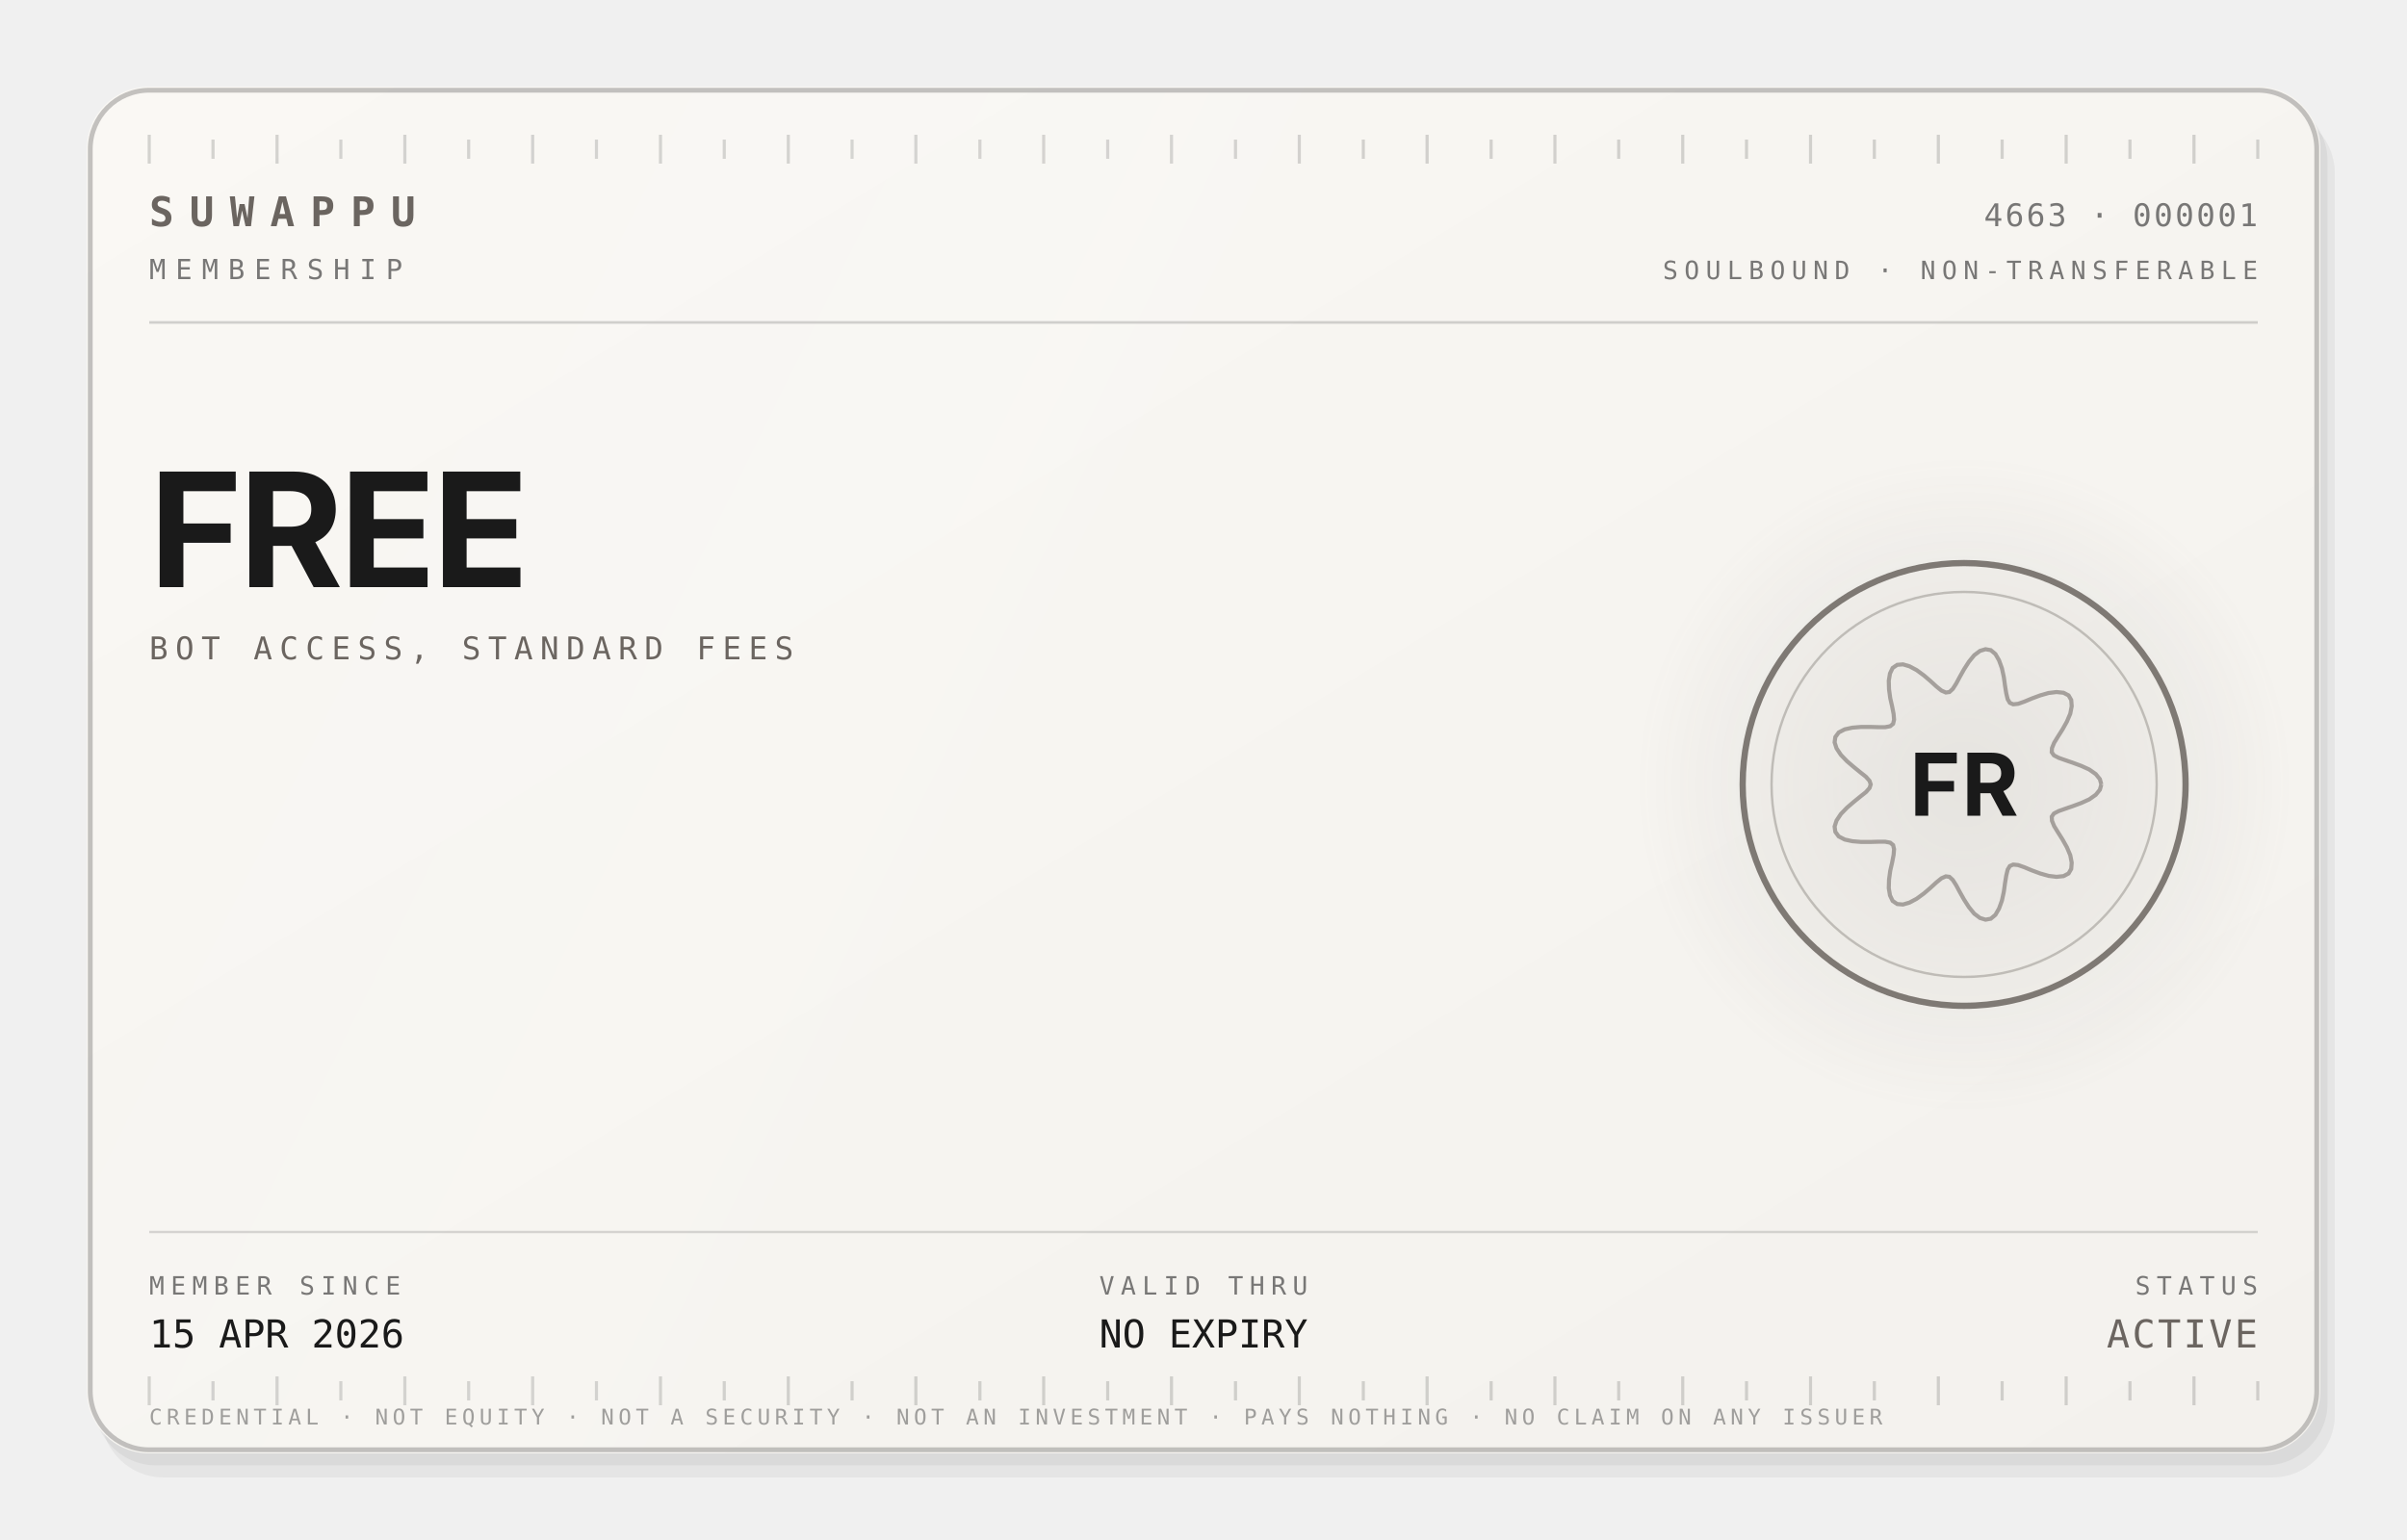
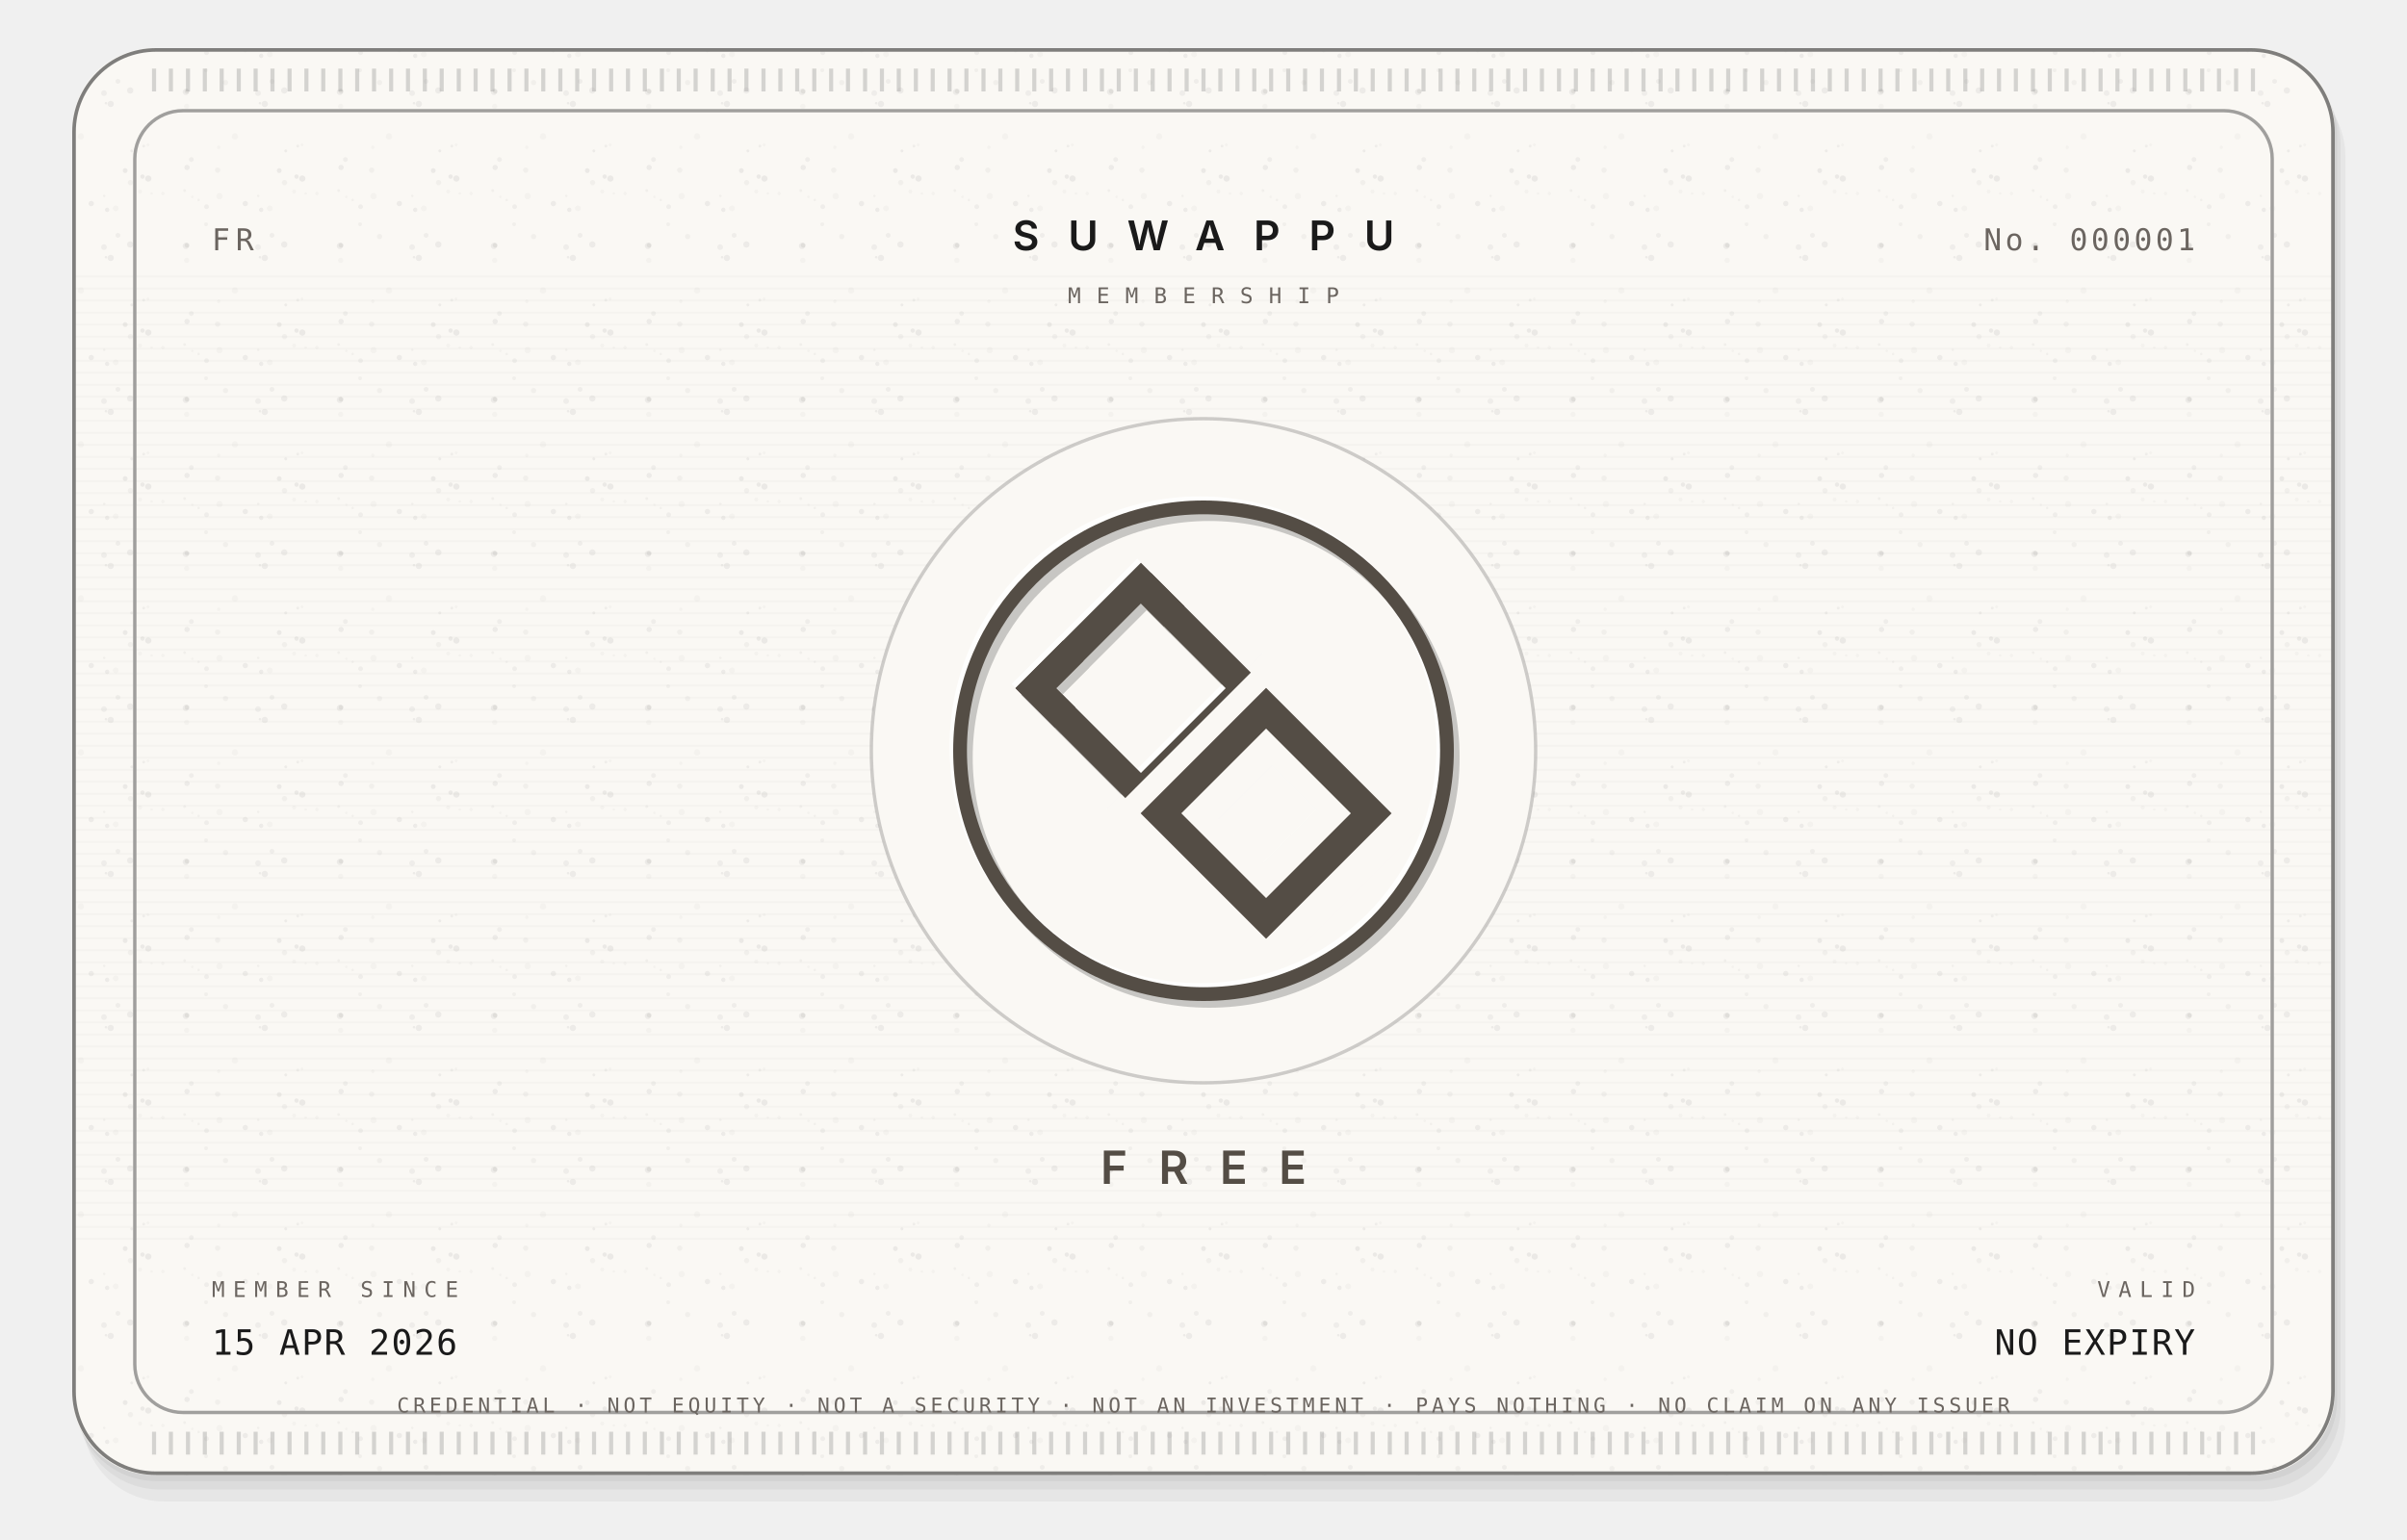
<svg xmlns="http://www.w3.org/2000/svg" width="1000" height="640" viewBox="0 0 1000 640" role="img" aria-label="Suwappu Free membership">
  <defs>
-     <clipPath id="cardCut">
-       <rect x="36" y="36" width="928" height="568" rx="26" />
+     <clipPath id="cut1">
+       <rect x="30" y="20" width="940" height="593" rx="34" />
    </clipPath>
-     <linearGradient id="plate" x1="0" y1="0" x2="1" y2="1">
-       <stop offset="0" stop-color="#faf8f4" />
-       <stop offset="1" stop-color="#f3f1ed" />
+     <pattern id="grain" width="64" height="64" patternUnits="userSpaceOnUse">
+       <g fill="#1a1a1a">
+         <circle cx="61.5" cy="60.2" r="0.60" opacity="0.030" />
+         <circle cx="3.7" cy="16.4" r="0.70" opacity="0.030" />
+         <circle cx="12.7" cy="15.2" r="0.60" opacity="0.040" />
+         <circle cx="54.1" cy="37.6" r="1.30" opacity="0.060" />
+         <circle cx="21.8" cy="21.9" r="1.00" opacity="0.050" />
+         <circle cx="15.5" cy="2.3" r="1.00" opacity="0.050" />
+         <circle cx="13.7" cy="37.9" r="1.00" opacity="0.070" />
+         <circle cx="13.2" cy="38.2" r="1.30" opacity="0.060" />
+         <circle cx="27.2" cy="17.5" r="1.30" opacity="0.030" />
+         <circle cx="54.7" cy="62.7" r="0.60" opacity="0.060" />
+         <circle cx="52.0" cy="6.9" r="1.00" opacity="0.070" />
+         <circle cx="58.2" cy="15.6" r="0.80" opacity="0.030" />
+         <circle cx="44.5" cy="23.2" r="0.90" opacity="0.060" />
+         <circle cx="48.1" cy="22.6" r="1.20" opacity="0.030" />
+         <circle cx="33.6" cy="56.7" r="1.30" opacity="0.030" />
+         <circle cx="29.7" cy="34.3" r="1.10" opacity="0.040" />
+         <circle cx="59.7" cy="60.7" r="0.60" opacity="0.050" />
+         <circle cx="18.5" cy="19.1" r="0.50" opacity="0.040" />
+         <circle cx="63.0" cy="16.4" r="0.50" opacity="0.030" />
+         <circle cx="43.2" cy="38.7" r="1.20" opacity="0.050" />
+         <circle cx="26.9" cy="61.2" r="0.70" opacity="0.030" />
+         <circle cx="59.2" cy="9.4" r="0.90" opacity="0.070" />
+         <circle cx="46.0" cy="43.2" r="1.30" opacity="0.060" />
+         <circle cx="15.9" cy="17.8" r="0.50" opacity="0.030" />
+         <circle cx="21.6" cy="29.2" r="0.80" opacity="0.040" />
+         <circle cx="13.7" cy="5.6" r="1.10" opacity="0.060" />
+         <circle cx="61.6" cy="10.2" r="1.30" opacity="0.070" />
+         <circle cx="37.9" cy="20.6" r="1.10" opacity="0.060" />
+         <circle cx="49.0" cy="33.8" r="1.00" opacity="0.050" />
+         <circle cx="26.4" cy="6.7" r="1.10" opacity="0.040" />
+         <circle cx="54.2" cy="11.9" r="1.10" opacity="0.040" />
+         <circle cx="13.5" cy="44.2" r="1.10" opacity="0.030" />
+         <circle cx="44.0" cy="42.9" r="0.50" opacity="0.060" />
+         <circle cx="43.3" cy="17.4" r="0.50" opacity="0.040" />
+       </g>
+     </pattern>
+     <linearGradient id="foil1" x1="0.05" y1="0.1" x2="0.95" y2="0.9">
+       <stop offset="0" stop-color="#37322d" />
+       <stop offset="0.34" stop-color="#544d45" />
+       <stop offset="0.47" stop-color="#76716a" />
+       <stop offset="0.53" stop-color="#76716a" />
+       <stop offset="0.66" stop-color="#544d45" />
+       <stop offset="1" stop-color="#37322d" />
    </linearGradient>
-     <linearGradient id="sheen" x1="0" y1="0" x2="1" y2="0.3">
-       <stop offset="0" stop-color="#ffffff" stop-opacity="0" />
-       <stop offset="0.46" stop-color="#ffffff" stop-opacity="0.075" />
-       <stop offset="0.54" stop-color="#ffffff" stop-opacity="0" />
-     </linearGradient>
-     <radialGradient id="sealGlow" cx="0.5" cy="0.5" r="0.5">
-       <stop offset="0" stop-color="#6b6560" stop-opacity="0.16" />
-       <stop offset="1" stop-color="#6b6560" stop-opacity="0" />
+     <radialGradient id="age1" cx="0.5" cy="0.46" r="0.72">
+       <stop offset="0.42" stop-color="#725437" stop-opacity="0" />
+       <stop offset="1" stop-color="#725437" stop-opacity="0.10" />
    </radialGradient>
  </defs>
-   <rect x="42" y="46" width="928" height="568" rx="26" fill="#000000" opacity="0.05" />
-   <rect x="39" y="41" width="928" height="568" rx="26" fill="#000000" opacity="0.05" />
-   <rect x="36" y="36" width="928" height="568" rx="26" fill="url(#plate)" />
-   <g clip-path="url(#cardCut)" stroke="#959492" stroke-width="1.3" stroke-opacity="0.38">
-     <line x1="62.0" y1="56.0" x2="62.0" y2="68.0" />
-     <line x1="88.5" y1="58.0" x2="88.5" y2="66.0" />
-     <line x1="115.1" y1="56.0" x2="115.1" y2="68.0" />
-     <line x1="141.6" y1="58.0" x2="141.6" y2="66.0" />
-     <line x1="168.2" y1="56.0" x2="168.2" y2="68.0" />
-     <line x1="194.7" y1="58.0" x2="194.7" y2="66.0" />
-     <line x1="221.3" y1="56.0" x2="221.3" y2="68.0" />
-     <line x1="247.8" y1="58.0" x2="247.8" y2="66.0" />
-     <line x1="274.4" y1="56.0" x2="274.4" y2="68.0" />
-     <line x1="300.9" y1="58.0" x2="300.9" y2="66.0" />
-     <line x1="327.5" y1="56.0" x2="327.5" y2="68.0" />
-     <line x1="354.0" y1="58.0" x2="354.0" y2="66.0" />
-     <line x1="380.5" y1="56.0" x2="380.5" y2="68.0" />
-     <line x1="407.1" y1="58.0" x2="407.1" y2="66.0" />
-     <line x1="433.6" y1="56.0" x2="433.6" y2="68.0" />
-     <line x1="460.2" y1="58.0" x2="460.2" y2="66.0" />
-     <line x1="486.7" y1="56.0" x2="486.7" y2="68.0" />
-     <line x1="513.3" y1="58.0" x2="513.3" y2="66.0" />
-     <line x1="539.8" y1="56.0" x2="539.8" y2="68.0" />
-     <line x1="566.4" y1="58.0" x2="566.4" y2="66.0" />
-     <line x1="592.9" y1="56.0" x2="592.9" y2="68.0" />
-     <line x1="619.5" y1="58.0" x2="619.5" y2="66.0" />
-     <line x1="646.0" y1="56.0" x2="646.0" y2="68.0" />
-     <line x1="672.5" y1="58.0" x2="672.5" y2="66.0" />
-     <line x1="699.1" y1="56.0" x2="699.1" y2="68.0" />
-     <line x1="725.6" y1="58.0" x2="725.6" y2="66.0" />
-     <line x1="752.2" y1="56.0" x2="752.2" y2="68.0" />
-     <line x1="778.7" y1="58.0" x2="778.7" y2="66.0" />
-     <line x1="805.3" y1="56.0" x2="805.3" y2="68.0" />
-     <line x1="831.8" y1="58.0" x2="831.8" y2="66.0" />
-     <line x1="858.4" y1="56.0" x2="858.4" y2="68.0" />
-     <line x1="884.9" y1="58.0" x2="884.9" y2="66.0" />
-     <line x1="911.5" y1="56.0" x2="911.5" y2="68.0" />
-     <line x1="938.0" y1="58.0" x2="938.0" y2="66.0" />
-     <line x1="62.0" y1="572.0" x2="62.0" y2="584.0" />
-     <line x1="88.5" y1="574.0" x2="88.5" y2="582.0" />
-     <line x1="115.1" y1="572.0" x2="115.1" y2="584.0" />
-     <line x1="141.6" y1="574.0" x2="141.6" y2="582.0" />
-     <line x1="168.2" y1="572.0" x2="168.2" y2="584.0" />
-     <line x1="194.7" y1="574.0" x2="194.7" y2="582.0" />
-     <line x1="221.3" y1="572.0" x2="221.3" y2="584.0" />
-     <line x1="247.8" y1="574.0" x2="247.8" y2="582.0" />
-     <line x1="274.4" y1="572.0" x2="274.4" y2="584.0" />
-     <line x1="300.9" y1="574.0" x2="300.9" y2="582.0" />
-     <line x1="327.5" y1="572.0" x2="327.5" y2="584.0" />
-     <line x1="354.0" y1="574.0" x2="354.0" y2="582.0" />
-     <line x1="380.5" y1="572.0" x2="380.5" y2="584.0" />
-     <line x1="407.1" y1="574.0" x2="407.1" y2="582.0" />
-     <line x1="433.6" y1="572.0" x2="433.6" y2="584.0" />
-     <line x1="460.2" y1="574.0" x2="460.2" y2="582.0" />
-     <line x1="486.7" y1="572.0" x2="486.7" y2="584.0" />
-     <line x1="513.3" y1="574.0" x2="513.3" y2="582.0" />
-     <line x1="539.8" y1="572.0" x2="539.8" y2="584.0" />
-     <line x1="566.4" y1="574.0" x2="566.4" y2="582.0" />
-     <line x1="592.9" y1="572.0" x2="592.9" y2="584.0" />
-     <line x1="619.5" y1="574.0" x2="619.5" y2="582.0" />
-     <line x1="646.0" y1="572.0" x2="646.0" y2="584.0" />
-     <line x1="672.5" y1="574.0" x2="672.5" y2="582.0" />
-     <line x1="699.1" y1="572.0" x2="699.1" y2="584.0" />
-     <line x1="725.6" y1="574.0" x2="725.6" y2="582.0" />
-     <line x1="752.2" y1="572.0" x2="752.2" y2="584.0" />
-     <line x1="778.7" y1="574.0" x2="778.7" y2="582.0" />
-     <line x1="805.3" y1="572.0" x2="805.3" y2="584.0" />
-     <line x1="831.8" y1="574.0" x2="831.8" y2="582.0" />
-     <line x1="858.4" y1="572.0" x2="858.4" y2="584.0" />
-     <line x1="884.9" y1="574.0" x2="884.9" y2="582.0" />
-     <line x1="911.5" y1="572.0" x2="911.5" y2="584.0" />
-     <line x1="938.0" y1="574.0" x2="938.0" y2="582.0" />
+   <rect x="34.4" y="31" width="940" height="593" rx="34" fill="#000000" opacity="0.045" />
+   <rect x="32.4" y="26" width="940" height="593" rx="34" fill="#000000" opacity="0.045" />
+   <rect x="31.0" y="22.5" width="940" height="593" rx="34" fill="#000000" opacity="0.05" />
+   <rect x="30" y="20" width="940" height="593" rx="34" fill="#faf8f4" />
+   <g clip-path="url(#cut1)">
+     <path d="M30.0 114.9H970.0M30.0 119.9H970.0M30.0 124.9H970.0M30.0 129.9H970.0M30.0 134.9H970.0M30.0 139.9H970.0M30.0 144.9H970.0M30.0 149.9H970.0M30.0 154.9H970.0M30.0 159.9H970.0M30.0 164.9H970.0M30.0 169.9H970.0M30.0 174.9H970.0M30.0 179.9H970.0M30.0 184.9H970.0M30.0 189.9H970.0M30.0 194.9H970.0M30.0 199.9H970.0M30.0 204.9H970.0M30.0 209.9H970.0M30.0 214.9H970.0M30.0 219.9H970.0M30.0 224.9H970.0M30.0 229.9H970.0M30.0 234.9H970.0M30.0 239.9H970.0M30.0 244.9H970.0M30.0 249.9H970.0M30.0 254.9H970.0M30.0 259.9H970.0M30.0 264.9H970.0M30.0 269.9H970.0M30.0 274.9H970.0M30.0 279.9H970.0M30.0 284.9H970.0M30.0 289.9H970.0M30.0 294.9H970.0M30.0 299.9H970.0M30.0 304.9H970.0M30.0 309.9H970.0M30.0 314.9H970.0M30.0 319.9H970.0M30.0 324.9H970.0M30.0 329.9H970.0M30.0 334.9H970.0M30.0 339.9H970.0M30.0 344.9H970.0M30.0 349.9H970.0M30.0 354.9H970.0M30.0 359.9H970.0M30.0 364.9H970.0M30.0 369.9H970.0M30.0 374.9H970.0M30.0 379.9H970.0M30.0 384.9H970.0M30.0 389.9H970.0M30.0 394.9H970.0M30.0 399.9H970.0M30.0 404.9H970.0M30.0 409.9H970.0M30.0 414.9H970.0M30.0 419.9H970.0M30.0 424.9H970.0M30.0 429.9H970.0M30.0 434.9H970.0M30.0 439.9H970.0M30.0 444.9H970.0M30.0 449.9H970.0M30.0 454.9H970.0M30.0 459.9H970.0M30.0 464.9H970.0M30.0 469.9H970.0M30.0 474.9H970.0M30.0 479.9H970.0M30.0 484.9H970.0M30.0 489.9H970.0M30.0 494.9H970.0M30.0 499.9H970.0M30.0 504.9H970.0M30.0 509.9H970.0M30.0 514.9H970.0" fill="none" stroke="#544d45" stroke-width="0.8" stroke-opacity="0.03" />
+     <rect x="30" y="20" width="940" height="593" fill="url(#grain)" />
+     <g stroke="#a09f9d" stroke-width="1.7" stroke-opacity="0.42">
+       <line x1="64.0" y1="28.5" x2="64.0" y2="38.0" />
+       <line x1="71.0" y1="28.5" x2="71.0" y2="38.0" />
+       <line x1="78.1" y1="28.5" x2="78.1" y2="38.0" />
+       <line x1="85.1" y1="28.5" x2="85.1" y2="38.0" />
+       <line x1="92.1" y1="28.5" x2="92.1" y2="38.0" />
+       <line x1="99.2" y1="28.5" x2="99.2" y2="38.0" />
+       <line x1="106.2" y1="28.5" x2="106.2" y2="38.0" />
+       <line x1="113.2" y1="28.5" x2="113.2" y2="38.0" />
+       <line x1="120.3" y1="28.5" x2="120.3" y2="38.0" />
+       <line x1="127.3" y1="28.5" x2="127.3" y2="38.0" />
+       <line x1="134.3" y1="28.5" x2="134.3" y2="38.0" />
+       <line x1="141.4" y1="28.5" x2="141.4" y2="38.0" />
+       <line x1="148.4" y1="28.5" x2="148.4" y2="38.0" />
+       <line x1="155.4" y1="28.5" x2="155.4" y2="38.0" />
+       <line x1="162.5" y1="28.5" x2="162.5" y2="38.0" />
+       <line x1="169.5" y1="28.5" x2="169.5" y2="38.0" />
+       <line x1="176.5" y1="28.5" x2="176.5" y2="38.0" />
+       <line x1="183.5" y1="28.5" x2="183.5" y2="38.0" />
+       <line x1="190.6" y1="28.5" x2="190.6" y2="38.0" />
+       <line x1="197.6" y1="28.5" x2="197.6" y2="38.0" />
+       <line x1="204.6" y1="28.5" x2="204.6" y2="38.0" />
+       <line x1="211.7" y1="28.5" x2="211.7" y2="38.0" />
+       <line x1="218.7" y1="28.5" x2="218.7" y2="38.0" />
+       <line x1="225.7" y1="28.5" x2="225.7" y2="38.0" />
+       <line x1="232.8" y1="28.5" x2="232.8" y2="38.0" />
+       <line x1="239.8" y1="28.5" x2="239.8" y2="38.0" />
+       <line x1="246.8" y1="28.5" x2="246.8" y2="38.0" />
+       <line x1="253.9" y1="28.5" x2="253.9" y2="38.0" />
+       <line x1="260.9" y1="28.5" x2="260.9" y2="38.0" />
+       <line x1="267.9" y1="28.5" x2="267.9" y2="38.0" />
+       <line x1="275.0" y1="28.5" x2="275.0" y2="38.0" />
+       <line x1="282.0" y1="28.5" x2="282.0" y2="38.0" />
+       <line x1="289.0" y1="28.5" x2="289.0" y2="38.0" />
+       <line x1="296.1" y1="28.5" x2="296.1" y2="38.0" />
+       <line x1="303.1" y1="28.5" x2="303.1" y2="38.0" />
+       <line x1="310.1" y1="28.5" x2="310.1" y2="38.0" />
+       <line x1="317.2" y1="28.5" x2="317.2" y2="38.0" />
+       <line x1="324.2" y1="28.5" x2="324.2" y2="38.0" />
+       <line x1="331.2" y1="28.5" x2="331.2" y2="38.0" />
+       <line x1="338.3" y1="28.5" x2="338.3" y2="38.0" />
+       <line x1="345.3" y1="28.5" x2="345.3" y2="38.0" />
+       <line x1="352.3" y1="28.5" x2="352.3" y2="38.0" />
+       <line x1="359.4" y1="28.5" x2="359.4" y2="38.0" />
+       <line x1="366.4" y1="28.5" x2="366.4" y2="38.0" />
+       <line x1="373.4" y1="28.5" x2="373.4" y2="38.0" />
+       <line x1="380.5" y1="28.5" x2="380.5" y2="38.0" />
+       <line x1="387.5" y1="28.5" x2="387.5" y2="38.0" />
+       <line x1="394.5" y1="28.5" x2="394.5" y2="38.0" />
+       <line x1="401.5" y1="28.5" x2="401.5" y2="38.0" />
+       <line x1="408.6" y1="28.5" x2="408.6" y2="38.0" />
+       <line x1="415.6" y1="28.5" x2="415.6" y2="38.0" />
+       <line x1="422.6" y1="28.5" x2="422.6" y2="38.0" />
+       <line x1="429.7" y1="28.5" x2="429.7" y2="38.0" />
+       <line x1="436.7" y1="28.5" x2="436.7" y2="38.0" />
+       <line x1="443.7" y1="28.5" x2="443.7" y2="38.0" />
+       <line x1="450.8" y1="28.5" x2="450.8" y2="38.0" />
+       <line x1="457.8" y1="28.5" x2="457.8" y2="38.0" />
+       <line x1="464.8" y1="28.5" x2="464.8" y2="38.0" />
+       <line x1="471.9" y1="28.5" x2="471.9" y2="38.0" />
+       <line x1="478.9" y1="28.5" x2="478.9" y2="38.0" />
+       <line x1="485.9" y1="28.5" x2="485.9" y2="38.0" />
+       <line x1="493.0" y1="28.5" x2="493.0" y2="38.0" />
+       <line x1="500.0" y1="28.5" x2="500.0" y2="38.0" />
+       <line x1="507.0" y1="28.5" x2="507.0" y2="38.0" />
+       <line x1="514.1" y1="28.5" x2="514.1" y2="38.0" />
+       <line x1="521.1" y1="28.5" x2="521.1" y2="38.0" />
+       <line x1="528.1" y1="28.5" x2="528.1" y2="38.0" />
+       <line x1="535.2" y1="28.5" x2="535.2" y2="38.0" />
+       <line x1="542.2" y1="28.5" x2="542.2" y2="38.0" />
+       <line x1="549.2" y1="28.5" x2="549.2" y2="38.0" />
+       <line x1="556.3" y1="28.5" x2="556.3" y2="38.0" />
+       <line x1="563.3" y1="28.5" x2="563.3" y2="38.0" />
+       <line x1="570.3" y1="28.5" x2="570.3" y2="38.0" />
+       <line x1="577.4" y1="28.5" x2="577.4" y2="38.0" />
+       <line x1="584.4" y1="28.5" x2="584.4" y2="38.0" />
+       <line x1="591.4" y1="28.5" x2="591.4" y2="38.0" />
+       <line x1="598.5" y1="28.5" x2="598.5" y2="38.0" />
+       <line x1="605.5" y1="28.5" x2="605.5" y2="38.0" />
+       <line x1="612.5" y1="28.5" x2="612.5" y2="38.0" />
+       <line x1="619.5" y1="28.5" x2="619.5" y2="38.0" />
+       <line x1="626.6" y1="28.5" x2="626.6" y2="38.0" />
+       <line x1="633.6" y1="28.5" x2="633.6" y2="38.0" />
+       <line x1="640.6" y1="28.5" x2="640.6" y2="38.0" />
+       <line x1="647.7" y1="28.5" x2="647.7" y2="38.0" />
+       <line x1="654.7" y1="28.5" x2="654.7" y2="38.0" />
+       <line x1="661.7" y1="28.5" x2="661.7" y2="38.0" />
+       <line x1="668.8" y1="28.5" x2="668.8" y2="38.0" />
+       <line x1="675.8" y1="28.5" x2="675.8" y2="38.0" />
+       <line x1="682.8" y1="28.5" x2="682.8" y2="38.0" />
+       <line x1="689.9" y1="28.5" x2="689.9" y2="38.0" />
+       <line x1="696.9" y1="28.5" x2="696.9" y2="38.0" />
+       <line x1="703.9" y1="28.5" x2="703.9" y2="38.0" />
+       <line x1="711.0" y1="28.5" x2="711.0" y2="38.0" />
+       <line x1="718.0" y1="28.5" x2="718.0" y2="38.0" />
+       <line x1="725.0" y1="28.5" x2="725.0" y2="38.0" />
+       <line x1="732.1" y1="28.5" x2="732.1" y2="38.0" />
+       <line x1="739.1" y1="28.5" x2="739.1" y2="38.0" />
+       <line x1="746.1" y1="28.5" x2="746.1" y2="38.0" />
+       <line x1="753.2" y1="28.5" x2="753.2" y2="38.0" />
+       <line x1="760.2" y1="28.5" x2="760.2" y2="38.0" />
+       <line x1="767.2" y1="28.5" x2="767.2" y2="38.0" />
+       <line x1="774.3" y1="28.5" x2="774.3" y2="38.0" />
+       <line x1="781.3" y1="28.5" x2="781.3" y2="38.0" />
+       <line x1="788.3" y1="28.5" x2="788.3" y2="38.0" />
+       <line x1="795.4" y1="28.5" x2="795.4" y2="38.0" />
+       <line x1="802.4" y1="28.5" x2="802.4" y2="38.0" />
+       <line x1="809.4" y1="28.5" x2="809.4" y2="38.0" />
+       <line x1="816.5" y1="28.5" x2="816.5" y2="38.0" />
+       <line x1="823.5" y1="28.5" x2="823.5" y2="38.0" />
+       <line x1="830.5" y1="28.5" x2="830.5" y2="38.0" />
+       <line x1="837.5" y1="28.5" x2="837.5" y2="38.0" />
+       <line x1="844.6" y1="28.5" x2="844.6" y2="38.0" />
+       <line x1="851.6" y1="28.5" x2="851.6" y2="38.0" />
+       <line x1="858.6" y1="28.5" x2="858.6" y2="38.0" />
+       <line x1="865.7" y1="28.5" x2="865.7" y2="38.0" />
+       <line x1="872.7" y1="28.5" x2="872.7" y2="38.0" />
+       <line x1="879.7" y1="28.5" x2="879.7" y2="38.0" />
+       <line x1="886.8" y1="28.5" x2="886.8" y2="38.0" />
+       <line x1="893.8" y1="28.5" x2="893.8" y2="38.0" />
+       <line x1="900.8" y1="28.5" x2="900.8" y2="38.0" />
+       <line x1="907.9" y1="28.5" x2="907.9" y2="38.0" />
+       <line x1="914.9" y1="28.5" x2="914.9" y2="38.0" />
+       <line x1="921.9" y1="28.5" x2="921.9" y2="38.0" />
+       <line x1="929.0" y1="28.5" x2="929.0" y2="38.0" />
+       <line x1="936.0" y1="28.5" x2="936.0" y2="38.0" />
+       <line x1="64.0" y1="604.5" x2="64.0" y2="595.0" />
+       <line x1="71.0" y1="604.5" x2="71.0" y2="595.0" />
+       <line x1="78.1" y1="604.5" x2="78.1" y2="595.0" />
+       <line x1="85.1" y1="604.5" x2="85.1" y2="595.0" />
+       <line x1="92.1" y1="604.5" x2="92.1" y2="595.0" />
+       <line x1="99.2" y1="604.5" x2="99.2" y2="595.0" />
+       <line x1="106.2" y1="604.5" x2="106.2" y2="595.0" />
+       <line x1="113.2" y1="604.5" x2="113.2" y2="595.0" />
+       <line x1="120.3" y1="604.5" x2="120.3" y2="595.0" />
+       <line x1="127.3" y1="604.5" x2="127.3" y2="595.0" />
+       <line x1="134.3" y1="604.5" x2="134.3" y2="595.0" />
+       <line x1="141.4" y1="604.5" x2="141.4" y2="595.0" />
+       <line x1="148.4" y1="604.5" x2="148.4" y2="595.0" />
+       <line x1="155.4" y1="604.5" x2="155.4" y2="595.0" />
+       <line x1="162.5" y1="604.5" x2="162.5" y2="595.0" />
+       <line x1="169.5" y1="604.5" x2="169.5" y2="595.0" />
+       <line x1="176.5" y1="604.5" x2="176.5" y2="595.0" />
+       <line x1="183.5" y1="604.5" x2="183.5" y2="595.0" />
+       <line x1="190.6" y1="604.5" x2="190.6" y2="595.0" />
+       <line x1="197.6" y1="604.5" x2="197.6" y2="595.0" />
+       <line x1="204.6" y1="604.5" x2="204.6" y2="595.0" />
+       <line x1="211.7" y1="604.5" x2="211.7" y2="595.0" />
+       <line x1="218.7" y1="604.5" x2="218.7" y2="595.0" />
+       <line x1="225.7" y1="604.5" x2="225.7" y2="595.0" />
+       <line x1="232.8" y1="604.5" x2="232.8" y2="595.0" />
+       <line x1="239.8" y1="604.5" x2="239.8" y2="595.0" />
+       <line x1="246.8" y1="604.5" x2="246.8" y2="595.0" />
+       <line x1="253.9" y1="604.5" x2="253.9" y2="595.0" />
+       <line x1="260.9" y1="604.5" x2="260.9" y2="595.0" />
+       <line x1="267.9" y1="604.5" x2="267.9" y2="595.0" />
+       <line x1="275.0" y1="604.5" x2="275.0" y2="595.0" />
+       <line x1="282.0" y1="604.5" x2="282.0" y2="595.0" />
+       <line x1="289.0" y1="604.5" x2="289.0" y2="595.0" />
+       <line x1="296.1" y1="604.5" x2="296.1" y2="595.0" />
+       <line x1="303.1" y1="604.5" x2="303.1" y2="595.0" />
+       <line x1="310.1" y1="604.5" x2="310.1" y2="595.0" />
+       <line x1="317.2" y1="604.5" x2="317.2" y2="595.0" />
+       <line x1="324.2" y1="604.5" x2="324.2" y2="595.0" />
+       <line x1="331.2" y1="604.5" x2="331.2" y2="595.0" />
+       <line x1="338.3" y1="604.5" x2="338.3" y2="595.0" />
+       <line x1="345.3" y1="604.5" x2="345.3" y2="595.0" />
+       <line x1="352.3" y1="604.5" x2="352.3" y2="595.0" />
+       <line x1="359.4" y1="604.5" x2="359.4" y2="595.0" />
+       <line x1="366.4" y1="604.5" x2="366.4" y2="595.0" />
+       <line x1="373.4" y1="604.5" x2="373.4" y2="595.0" />
+       <line x1="380.5" y1="604.5" x2="380.5" y2="595.0" />
+       <line x1="387.5" y1="604.5" x2="387.5" y2="595.0" />
+       <line x1="394.5" y1="604.5" x2="394.5" y2="595.0" />
+       <line x1="401.5" y1="604.5" x2="401.5" y2="595.0" />
+       <line x1="408.6" y1="604.5" x2="408.6" y2="595.0" />
+       <line x1="415.6" y1="604.5" x2="415.6" y2="595.0" />
+       <line x1="422.6" y1="604.5" x2="422.6" y2="595.0" />
+       <line x1="429.7" y1="604.5" x2="429.7" y2="595.0" />
+       <line x1="436.7" y1="604.5" x2="436.7" y2="595.0" />
+       <line x1="443.7" y1="604.5" x2="443.7" y2="595.0" />
+       <line x1="450.8" y1="604.5" x2="450.8" y2="595.0" />
+       <line x1="457.8" y1="604.5" x2="457.8" y2="595.0" />
+       <line x1="464.8" y1="604.5" x2="464.8" y2="595.0" />
+       <line x1="471.9" y1="604.5" x2="471.9" y2="595.0" />
+       <line x1="478.9" y1="604.5" x2="478.9" y2="595.0" />
+       <line x1="485.9" y1="604.5" x2="485.9" y2="595.0" />
+       <line x1="493.0" y1="604.5" x2="493.0" y2="595.0" />
+       <line x1="500.0" y1="604.5" x2="500.0" y2="595.0" />
+       <line x1="507.0" y1="604.5" x2="507.0" y2="595.0" />
+       <line x1="514.1" y1="604.5" x2="514.1" y2="595.0" />
+       <line x1="521.1" y1="604.5" x2="521.1" y2="595.0" />
+       <line x1="528.1" y1="604.5" x2="528.1" y2="595.0" />
+       <line x1="535.2" y1="604.5" x2="535.2" y2="595.0" />
+       <line x1="542.2" y1="604.5" x2="542.2" y2="595.0" />
+       <line x1="549.2" y1="604.5" x2="549.2" y2="595.0" />
+       <line x1="556.3" y1="604.5" x2="556.3" y2="595.0" />
+       <line x1="563.3" y1="604.5" x2="563.3" y2="595.0" />
+       <line x1="570.3" y1="604.5" x2="570.3" y2="595.0" />
+       <line x1="577.4" y1="604.5" x2="577.4" y2="595.0" />
+       <line x1="584.4" y1="604.5" x2="584.4" y2="595.0" />
+       <line x1="591.4" y1="604.5" x2="591.4" y2="595.0" />
+       <line x1="598.5" y1="604.5" x2="598.5" y2="595.0" />
+       <line x1="605.5" y1="604.5" x2="605.5" y2="595.0" />
+       <line x1="612.5" y1="604.5" x2="612.5" y2="595.0" />
+       <line x1="619.5" y1="604.5" x2="619.5" y2="595.0" />
+       <line x1="626.6" y1="604.5" x2="626.6" y2="595.0" />
+       <line x1="633.6" y1="604.5" x2="633.6" y2="595.0" />
+       <line x1="640.6" y1="604.5" x2="640.6" y2="595.0" />
+       <line x1="647.7" y1="604.5" x2="647.7" y2="595.0" />
+       <line x1="654.7" y1="604.5" x2="654.7" y2="595.0" />
+       <line x1="661.7" y1="604.5" x2="661.7" y2="595.0" />
+       <line x1="668.8" y1="604.5" x2="668.8" y2="595.0" />
+       <line x1="675.8" y1="604.5" x2="675.8" y2="595.0" />
+       <line x1="682.8" y1="604.5" x2="682.8" y2="595.0" />
+       <line x1="689.9" y1="604.5" x2="689.9" y2="595.0" />
+       <line x1="696.9" y1="604.5" x2="696.9" y2="595.0" />
+       <line x1="703.9" y1="604.5" x2="703.9" y2="595.0" />
+       <line x1="711.0" y1="604.5" x2="711.0" y2="595.0" />
+       <line x1="718.0" y1="604.5" x2="718.0" y2="595.0" />
+       <line x1="725.0" y1="604.5" x2="725.0" y2="595.0" />
+       <line x1="732.1" y1="604.5" x2="732.1" y2="595.0" />
+       <line x1="739.1" y1="604.5" x2="739.1" y2="595.0" />
+       <line x1="746.1" y1="604.5" x2="746.1" y2="595.0" />
+       <line x1="753.2" y1="604.5" x2="753.2" y2="595.0" />
+       <line x1="760.2" y1="604.5" x2="760.2" y2="595.0" />
+       <line x1="767.2" y1="604.5" x2="767.2" y2="595.0" />
+       <line x1="774.3" y1="604.5" x2="774.3" y2="595.0" />
+       <line x1="781.3" y1="604.5" x2="781.3" y2="595.0" />
+       <line x1="788.3" y1="604.5" x2="788.3" y2="595.0" />
+       <line x1="795.4" y1="604.5" x2="795.4" y2="595.0" />
+       <line x1="802.4" y1="604.5" x2="802.4" y2="595.0" />
+       <line x1="809.4" y1="604.5" x2="809.4" y2="595.0" />
+       <line x1="816.5" y1="604.5" x2="816.5" y2="595.0" />
+       <line x1="823.5" y1="604.5" x2="823.5" y2="595.0" />
+       <line x1="830.5" y1="604.5" x2="830.5" y2="595.0" />
+       <line x1="837.5" y1="604.5" x2="837.5" y2="595.0" />
+       <line x1="844.6" y1="604.5" x2="844.6" y2="595.0" />
+       <line x1="851.6" y1="604.5" x2="851.6" y2="595.0" />
+       <line x1="858.6" y1="604.5" x2="858.6" y2="595.0" />
+       <line x1="865.7" y1="604.5" x2="865.7" y2="595.0" />
+       <line x1="872.7" y1="604.5" x2="872.7" y2="595.0" />
+       <line x1="879.7" y1="604.5" x2="879.7" y2="595.0" />
+       <line x1="886.8" y1="604.5" x2="886.8" y2="595.0" />
+       <line x1="893.8" y1="604.5" x2="893.8" y2="595.0" />
+       <line x1="900.8" y1="604.5" x2="900.8" y2="595.0" />
+       <line x1="907.9" y1="604.5" x2="907.9" y2="595.0" />
+       <line x1="914.9" y1="604.5" x2="914.9" y2="595.0" />
+       <line x1="921.9" y1="604.5" x2="921.9" y2="595.0" />
+       <line x1="929.0" y1="604.5" x2="929.0" y2="595.0" />
+       <line x1="936.0" y1="604.5" x2="936.0" y2="595.0" />
+     </g>
  </g>
-   <rect x="36" y="36" width="928" height="568" rx="26" fill="url(#sheen)" />
-   <rect x="37.5" y="37.5" width="925" height="565" rx="24.5" fill="none" stroke="#959492" stroke-opacity="0.55" stroke-width="2" />
-   <text x="62" y="94" font-family="'Geist Mono','SFMono-Regular',Menlo,Consolas,'DejaVu Sans Mono',monospace" font-size="17" font-weight="bold" letter-spacing="6.5" fill="#6b6560" text-anchor="start">SUWAPPU</text>
-   <text x="62" y="116" font-family="'Geist Mono','SFMono-Regular',Menlo,Consolas,'DejaVu Sans Mono',monospace" font-size="11.5" font-weight="normal" letter-spacing="4.0" fill="#787776" text-anchor="start">MEMBERSHIP</text>
-   <text x="938" y="94" font-family="'Geist Mono','SFMono-Regular',Menlo,Consolas,'DejaVu Sans Mono',monospace" font-size="13" fill="#787776" text-anchor="end" letter-spacing="1">4663 · 000001</text>
-   <text x="938" y="116" font-family="'Geist Mono','SFMono-Regular',Menlo,Consolas,'DejaVu Sans Mono',monospace" font-size="10.5" font-weight="normal" letter-spacing="2.6" fill="#787776" text-anchor="end">SOULBOUND · NON-TRANSFERABLE</text>
-   <line x1="62" y1="134" x2="938" y2="134" stroke="#959492" stroke-opacity="0.4" stroke-width="1.1" />
-   <text x="62" y="244" font-family="Geist,'Inter',system-ui,-apple-system,'Liberation Sans',Arial,sans-serif" font-size="66" font-weight="700" fill="#1a1a1a" letter-spacing="-1.5" opacity="1">FREE</text>
-   <text x="62" y="274" font-family="'Geist Mono','SFMono-Regular',Menlo,Consolas,'DejaVu Sans Mono',monospace" font-size="13" font-weight="normal" letter-spacing="3.0" fill="#6b6560" text-anchor="start">BOT ACCESS, STANDARD FEES</text>
-   <circle cx="816" cy="326.0" r="136" fill="url(#sealGlow)" />
-   <circle cx="816" cy="326.0" r="92" fill="#efede9" fill-opacity="0.5" />
-   <g stroke="#6b6560" fill="none" stroke-width="1.7" opacity="0.55">
-     <path d="M873.0 326.0L872.4 328.2L870.7 330.3L868.0 332.2L864.7 333.7L861.2 335.0L858.0 336.1L855.2 337.1L853.3 338.1L852.4 339.4L852.5 341.1L853.4 343.3L855.0 345.9L856.9 348.9L858.7 352.1L860.1 355.4L860.7 358.5L860.5 361.1L859.4 363.0L857.3 364.1L854.4 364.4L851.1 364.0L847.6 363.0L844.1 361.7L841.0 360.4L838.4 359.5L836.4 359.3L835.0 359.9L834.1 361.4L833.5 363.9L833.0 367.0L832.5 370.6L831.7 374.3L830.5 377.6L829.0 380.2L827.1 381.8L824.9 382.2L822.6 381.5L820.2 379.7L818.0 377.0L816.0 373.9L814.2 370.7L812.7 367.9L811.3 365.7L809.9 364.4L808.4 364.2L806.6 365.0L804.5 366.7L802.1 368.9L799.3 371.3L796.3 373.5L793.3 375.1L790.6 375.9L788.2 375.7L786.3 374.4L785.2 372.1L784.7 369.1L784.8 365.6L785.3 361.9L786.1 358.4L786.7 355.3L786.9 352.9L786.5 351.2L785.3 350.2L783.2 349.8L780.4 349.8L777.0 349.9L773.3 349.9L769.6 349.6L766.4 348.9L763.9 347.6L762.5 345.7L762.2 343.5L763.0 341.0L764.8 338.3L767.3 335.7L770.1 333.3L772.8 331.1L775.2 329.2L776.7 327.5L777.2 326.0L776.7 324.5L775.2 322.8L772.8 320.9L770.1 318.7L767.3 316.3L764.8 313.7L763.0 311.0L762.2 308.5L762.5 306.3L763.9 304.4L766.4 303.1L769.6 302.4L773.3 302.1L777.0 302.1L780.4 302.2L783.2 302.2L785.3 301.8L786.5 300.8L786.9 299.1L786.7 296.7L786.1 293.6L785.3 290.1L784.8 286.4L784.7 282.9L785.2 279.9L786.3 277.6L788.2 276.3L790.6 276.1L793.3 276.9L796.3 278.5L799.3 280.7L802.1 283.1L804.5 285.3L806.6 287.0L808.4 287.8L809.9 287.6L811.3 286.3L812.7 284.1L814.2 281.3L816.0 278.1L818.0 275.0L820.2 272.3L822.6 270.5L824.9 269.8L827.1 270.2L829.0 271.8L830.5 274.4L831.7 277.7L832.5 281.4L833.0 285.0L833.5 288.1L834.1 290.6L835.0 292.1L836.4 292.7L838.4 292.5L841.0 291.6L844.1 290.3L847.6 289.0L851.1 288.0L854.4 287.6L857.3 287.9L859.4 289.0L860.5 290.9L860.7 293.5L860.1 296.6L858.7 299.9L856.9 303.1L855.0 306.1L853.4 308.7L852.5 310.9L852.4 312.6L853.3 313.9L855.2 314.9L858.0 315.9L861.2 317.0L864.7 318.3L868.0 319.8L870.7 321.7L872.4 323.8L873.0 326.0" />
+   <rect x="56" y="46" width="888" height="541" rx="20" fill="none" stroke="#a09f9d" stroke-width="1.4" />
+   <rect x="30.75" y="20.75" width="938.5" height="591.5" rx="34" fill="none" stroke="#7f7e7c" stroke-width="1.5" />
+   <text x="500.0" y="104" font-family="Geist,'Inter',system-ui,-apple-system,'Liberation Sans',Arial,sans-serif" font-size="17" font-weight="600" fill="#1a1a1a" text-anchor="middle" letter-spacing="12">SUWAPPU</text>
+   <text x="500.0" y="126" font-family="'Geist Mono','SFMono-Regular',Menlo,Consolas,'DejaVu Sans Mono',monospace" font-size="9" font-weight="normal" letter-spacing="6.5" fill="#6b6560" text-anchor="middle">MEMBERSHIP</text>
+   <text x="88" y="104" font-family="'Geist Mono','SFMono-Regular',Menlo,Consolas,'DejaVu Sans Mono',monospace" font-size="12.5" fill="#6b6560" letter-spacing="2.4">FR</text>
+   <text x="912" y="104" font-family="'Geist Mono','SFMono-Regular',Menlo,Consolas,'DejaVu Sans Mono',monospace" font-size="12.5" fill="#6b6560" text-anchor="end" letter-spacing="1.4">No. 000001</text>
+   <circle cx="500.0" cy="312" r="138" fill="#faf8f4" />
+   <circle cx="500.0" cy="312" r="138" fill="none" stroke="#a09f9d" stroke-width="1.4" stroke-opacity="0.5" />
+   <g opacity="0.30" transform="translate(2.4,2.8)">
+     <circle cx="500.00" cy="312.00" r="101.14" fill="none" stroke="#525250" stroke-width="5.72" />
+     <path d="M474.00 242.32L517.68 286.00L474.00 329.68L430.32 286.00Z" fill="none" stroke="#525250" stroke-width="11.96" />
+     <path d="M526.00 294.32L569.68 338.00L526.00 381.68L482.32 338.00Z" fill="none" stroke="#faf8f4" stroke-width="29.90" />
+     <path d="M526.00 294.32L569.68 338.00L526.00 381.68L482.32 338.00Z" fill="none" stroke="#525250" stroke-width="11.96" />
+     <path d="M474.00 242.32L517.68 286.00L474.00 329.68L430.32 286.00Z" fill="none" stroke="#525250" stroke-width="11.96" stroke-dasharray="39.3 148.5" stroke-dashoffset="19.7" />
  </g>
-   <circle cx="816" cy="326.0" r="92" fill="none" stroke="#6b6560" stroke-width="2.6" stroke-opacity="0.85" />
-   <circle cx="816" cy="326.0" r="80" fill="none" stroke="#6b6560" stroke-width="1" stroke-opacity="0.35" />
-   <text x="816" y="339.0" font-family="Geist,'Inter',system-ui,-apple-system,'Liberation Sans',Arial,sans-serif" font-size="36" font-weight="bold" fill="#1a1a1a" text-anchor="middle" letter-spacing="0.5">FR</text>
-   <line x1="62" y1="512" x2="938" y2="512" stroke="#959492" stroke-opacity="0.35" stroke-width="1" />
-   <text x="62" y="538" font-family="'Geist Mono','SFMono-Regular',Menlo,Consolas,'DejaVu Sans Mono',monospace" font-size="10.5" font-weight="normal" letter-spacing="2.6" fill="#787776" text-anchor="start">MEMBER SINCE</text>
-   <text x="62" y="560" font-family="'Geist Mono','SFMono-Regular',Menlo,Consolas,'DejaVu Sans Mono',monospace" font-size="16" fill="#1a1a1a" text-anchor="start">15 APR 2026</text>
-   <text x="500.0" y="538" font-family="'Geist Mono','SFMono-Regular',Menlo,Consolas,'DejaVu Sans Mono',monospace" font-size="10.5" font-weight="normal" letter-spacing="2.6" fill="#787776" text-anchor="middle">VALID THRU</text>
-   <text x="500.0" y="560" font-family="'Geist Mono','SFMono-Regular',Menlo,Consolas,'DejaVu Sans Mono',monospace" font-size="16" fill="#1a1a1a" text-anchor="middle">NO EXPIRY</text>
-   <text x="938" y="538" font-family="'Geist Mono','SFMono-Regular',Menlo,Consolas,'DejaVu Sans Mono',monospace" font-size="10.5" font-weight="normal" letter-spacing="2.6" fill="#787776" text-anchor="end">STATUS</text>
-   <text x="938" y="560" font-family="'Geist Mono','SFMono-Regular',Menlo,Consolas,'DejaVu Sans Mono',monospace" font-size="16" fill="#6b6560" text-anchor="end" letter-spacing="1">ACTIVE</text>
-   <text x="62" y="592" font-family="'Geist Mono','SFMono-Regular',Menlo,Consolas,'DejaVu Sans Mono',monospace" font-size="9" font-weight="normal" letter-spacing="1.8" fill="#9f9e9c" text-anchor="start">CREDENTIAL · NOT EQUITY · NOT A SECURITY · NOT AN INVESTMENT · PAYS NOTHING · NO CLAIM ON ANY ISSUER</text>
+   <g opacity="0.85" transform="translate(-1.5,-1.7)">
+     <circle cx="500.00" cy="312.00" r="101.14" fill="none" stroke="#ffffff" stroke-width="5.72" />
+     <path d="M474.00 242.32L517.68 286.00L474.00 329.68L430.32 286.00Z" fill="none" stroke="#ffffff" stroke-width="11.96" />
+     <path d="M526.00 294.32L569.68 338.00L526.00 381.68L482.32 338.00Z" fill="none" stroke="#faf8f4" stroke-width="29.90" />
+     <path d="M526.00 294.32L569.68 338.00L526.00 381.68L482.32 338.00Z" fill="none" stroke="#ffffff" stroke-width="11.96" />
+     <path d="M474.00 242.32L517.68 286.00L474.00 329.68L430.32 286.00Z" fill="none" stroke="#ffffff" stroke-width="11.96" stroke-dasharray="39.3 148.5" stroke-dashoffset="19.7" />
+   </g>
+   <circle cx="500.00" cy="312.00" r="101.14" fill="none" stroke="#544d45" stroke-width="5.72" />
+   <path d="M474.00 242.32L517.68 286.00L474.00 329.68L430.32 286.00Z" fill="none" stroke="#544d45" stroke-width="11.96" />
+   <path d="M526.00 294.32L569.68 338.00L526.00 381.68L482.32 338.00Z" fill="none" stroke="#faf8f4" stroke-width="29.90" />
+   <path d="M526.00 294.32L569.68 338.00L526.00 381.68L482.32 338.00Z" fill="none" stroke="#544d45" stroke-width="11.96" />
+   <path d="M474.00 242.32L517.68 286.00L474.00 329.68L430.32 286.00Z" fill="none" stroke="#544d45" stroke-width="11.96" stroke-dasharray="39.3 148.5" stroke-dashoffset="19.7" />
+   <text x="500.0" y="492" font-family="Geist,'Inter',system-ui,-apple-system,'Liberation Sans',Arial,sans-serif" font-size="19" font-weight="600" fill="#544d45" text-anchor="middle" letter-spacing="13">FREE</text>
+   <text x="88" y="539" font-family="'Geist Mono','SFMono-Regular',Menlo,Consolas,'DejaVu Sans Mono',monospace" font-size="9" font-weight="normal" letter-spacing="3.4" fill="#6b6560" text-anchor="start">MEMBER SINCE</text>
+   <text x="88" y="563" font-family="'Geist Mono','SFMono-Regular',Menlo,Consolas,'DejaVu Sans Mono',monospace" font-size="14.5" fill="#1a1a1a" text-anchor="start" letter-spacing="0.6">15 APR 2026</text>
+   <text x="912" y="539" font-family="'Geist Mono','SFMono-Regular',Menlo,Consolas,'DejaVu Sans Mono',monospace" font-size="9" font-weight="normal" letter-spacing="3.4" fill="#6b6560" text-anchor="end">VALID</text>
+   <text x="912" y="563" font-family="'Geist Mono','SFMono-Regular',Menlo,Consolas,'DejaVu Sans Mono',monospace" font-size="14.5" fill="#1a1a1a" text-anchor="end" letter-spacing="0.6">NO EXPIRY</text>
+   <text x="500.0" y="587" font-family="'Geist Mono','SFMono-Regular',Menlo,Consolas,'DejaVu Sans Mono',monospace" font-size="8.5" font-weight="normal" letter-spacing="1.6" fill="#6b6560" text-anchor="middle">CREDENTIAL · NOT EQUITY · NOT A SECURITY · NOT AN INVESTMENT · PAYS NOTHING · NO CLAIM ON ANY ISSUER</text>
</svg>
